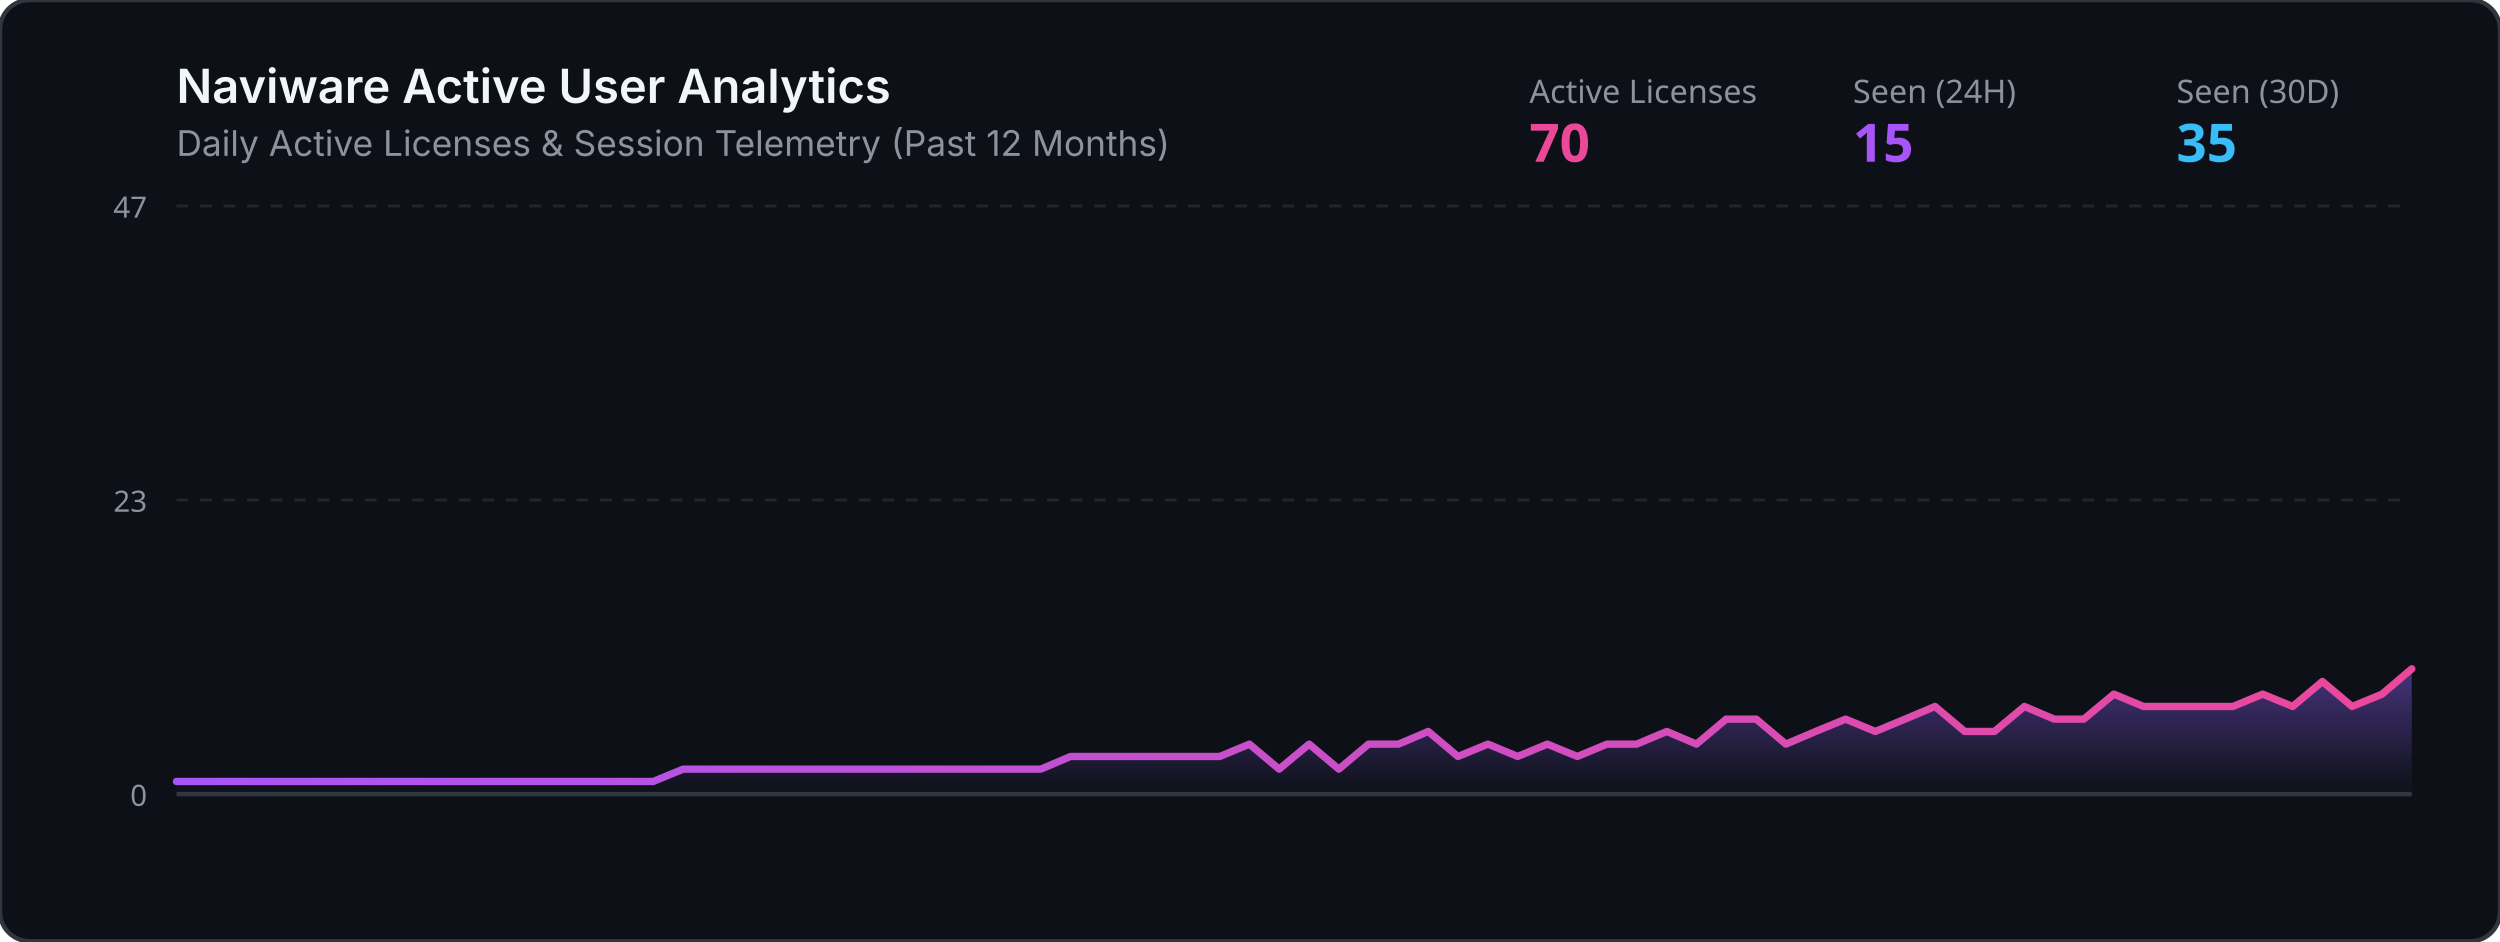
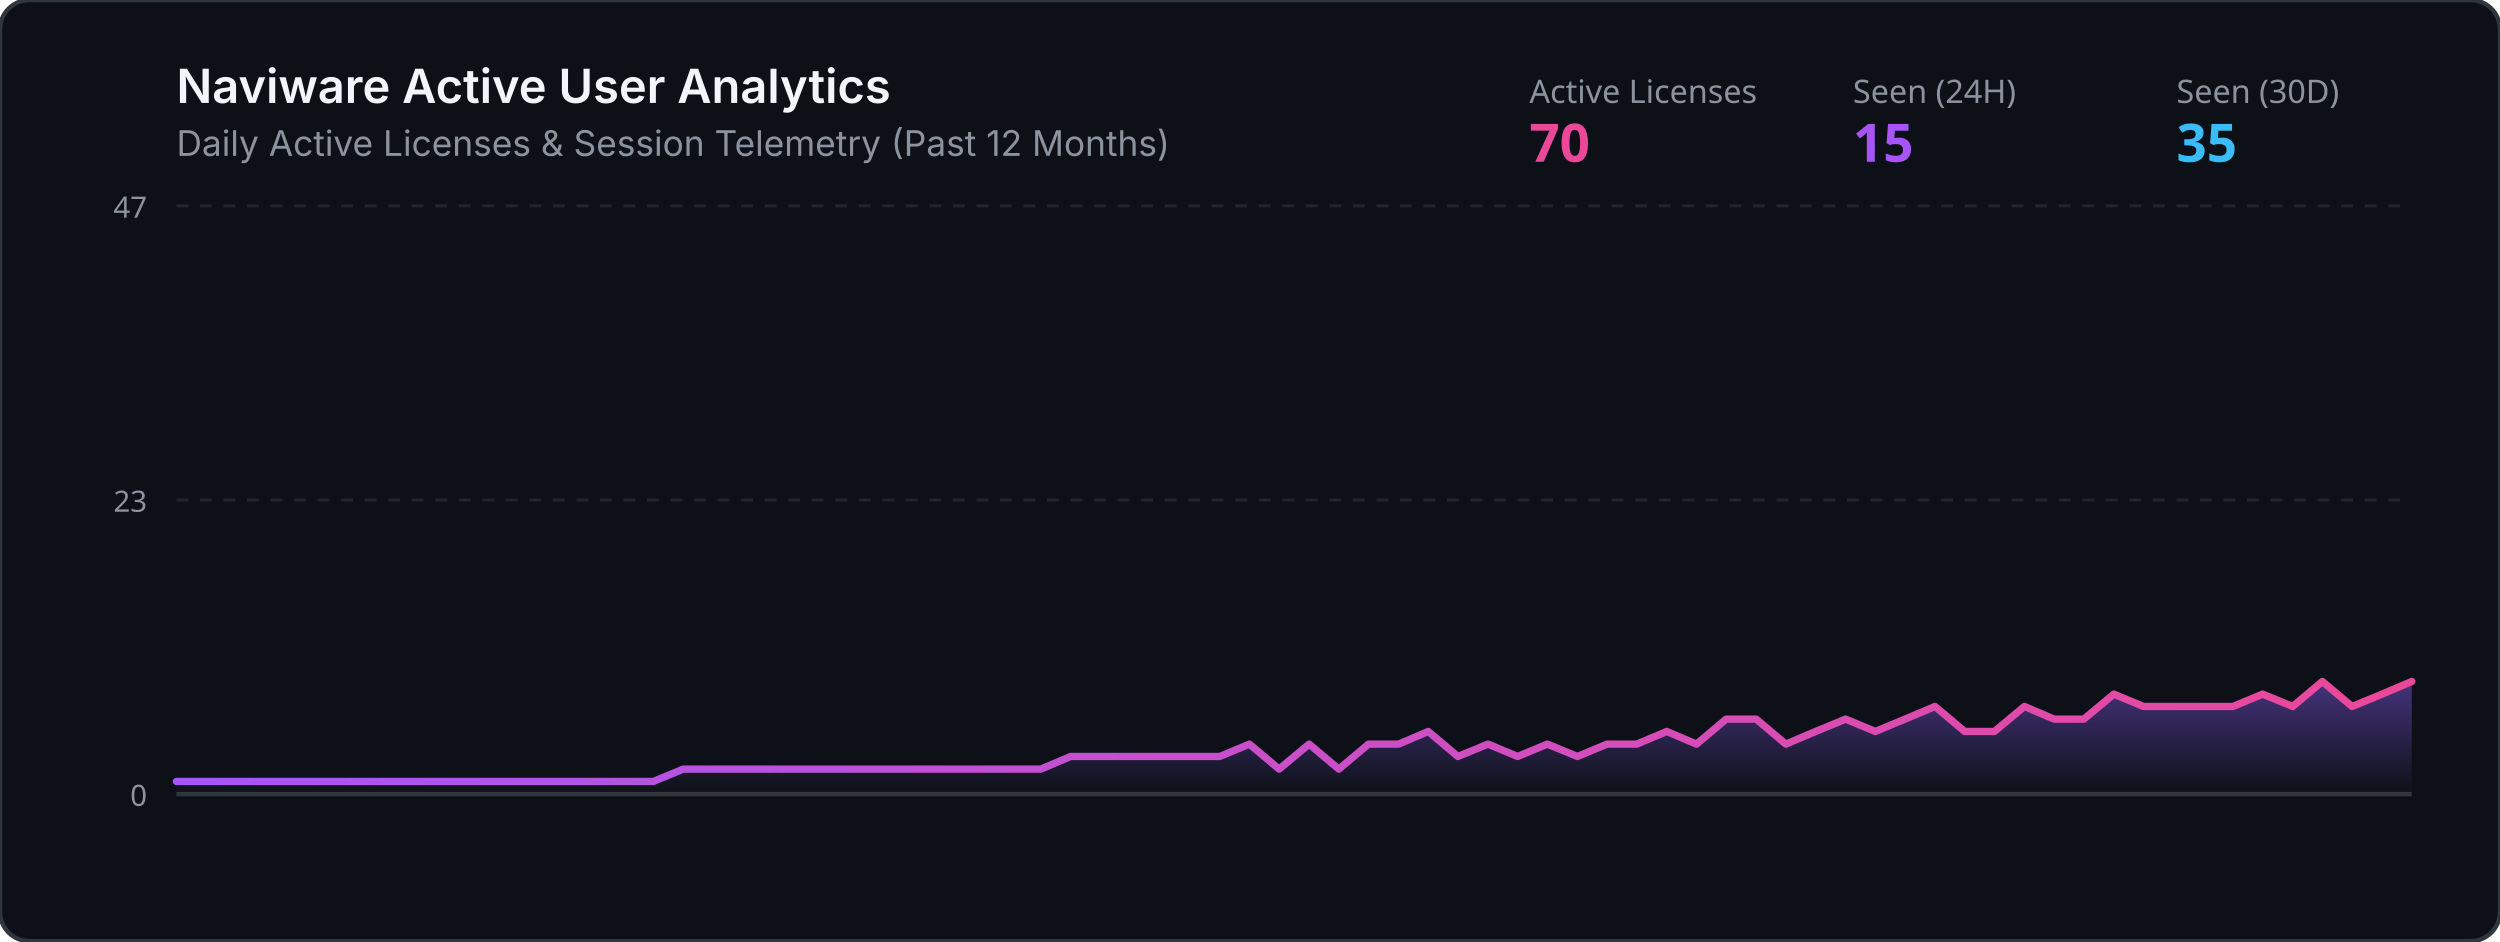
<svg xmlns="http://www.w3.org/2000/svg" viewBox="0 0 850 320" width="100%" height="320">
  <defs>
    <linearGradient id="grad" x1="0%" y1="0%" x2="0%" y2="100%">
      <stop offset="0%" stop-color="#8b5cf6" stop-opacity="0.45" />
      <stop offset="100%" stop-color="#8b5cf6" stop-opacity="0.0" />
    </linearGradient>
    <linearGradient id="lineGrad" x1="0%" y1="0%" x2="100%" y2="0%">
      <stop offset="0%" stop-color="#a855f7" />
      <stop offset="100%" stop-color="#ec4899" />
    </linearGradient>
  </defs>
  <rect width="850" height="320" rx="10" fill="#0d1117" stroke="#30363d" stroke-width="1.5" />
  <text x="60" y="35" fill="#f0f6fc" font-family="-apple-system,BlinkMacSystemFont,Segoe UI,sans-serif" font-size="16" font-weight="600">Naviware Active User Analytics</text>
  <text x="60" y="53" fill="#8b949e" font-family="-apple-system,BlinkMacSystemFont,Segoe UI,sans-serif" font-size="12">Daily Active Licenses &amp; Session Telemetry (Past 12 Months)</text>
  <text x="520" y="35" fill="#8b949e" font-family="sans-serif" font-size="11">Active Licenses</text>
  <text x="520" y="55" fill="#ec4899" font-family="sans-serif" font-size="18" font-weight="bold">70</text>
  <text x="630" y="35" fill="#8b949e" font-family="sans-serif" font-size="11">Seen (24H)</text>
  <text x="630" y="55" fill="#a855f7" font-family="sans-serif" font-size="18" font-weight="bold">15</text>
  <text x="740" y="35" fill="#8b949e" font-family="sans-serif" font-size="11">Seen (30D)</text>
  <text x="740" y="55" fill="#38bdf8" font-family="sans-serif" font-size="18" font-weight="bold">35</text>
  <line x1="60" y1="70" x2="820" y2="70" stroke="#21262d" stroke-width="1" stroke-dasharray="4" />
  <line x1="60" y1="170.0" x2="820" y2="170.0" stroke="#21262d" stroke-width="1" stroke-dasharray="4" />
  <line x1="60" y1="270" x2="820" y2="270" stroke="#30363d" stroke-width="1.5" />
  <text x="50" y="74" fill="#8b949e" font-family="sans-serif" font-size="10" text-anchor="end">47</text>
  <text x="50" y="174.0" fill="#8b949e" font-family="sans-serif" font-size="10" text-anchor="end">23</text>
  <text x="50" y="274" fill="#8b949e" font-family="sans-serif" font-size="10" text-anchor="end">0</text>
-   <polygon points="60,270 60.0,265.7 70.1,265.7 80.3,265.7 90.4,265.7 100.5,265.7 110.7,265.7 120.8,265.7 130.9,265.7 141.1,265.7 151.2,265.7 161.3,265.7 171.5,265.7 181.6,265.7 191.7,265.7 201.9,265.7 212.0,265.7 222.1,265.7 232.3,261.5 242.4,261.5 252.5,261.5 262.7,261.5 272.8,261.5 282.9,261.5 293.1,261.5 303.2,261.5 313.3,261.5 323.5,261.5 333.6,261.5 343.7,261.5 353.9,261.5 364.0,257.2 374.1,257.2 384.3,257.2 394.4,257.2 404.5,257.2 414.7,257.2 424.8,253.0 434.9,261.5 445.1,253.0 455.2,261.5 465.3,253.0 475.5,253.0 485.6,248.7 495.7,257.2 505.9,253.0 516.0,257.2 526.1,253.0 536.3,257.2 546.4,253.0 556.5,253.0 566.7,248.7 576.8,253.0 586.9,244.5 597.1,244.5 607.2,253.0 617.3,248.7 627.5,244.5 637.6,248.7 647.7,244.5 657.9,240.2 668.0,248.7 678.1,248.7 688.3,240.2 698.4,244.5 708.5,244.5 718.7,236.0 728.8,240.2 738.9,240.2 749.1,240.2 759.2,240.2 769.3,236.0 779.5,240.2 789.6,231.7 799.7,240.2 809.9,236.0 820.0,227.4 820,270" fill="url(#grad)" />
-   <polyline points="60.0,265.7 70.1,265.7 80.3,265.7 90.4,265.7 100.5,265.7 110.7,265.7 120.8,265.7 130.9,265.7 141.1,265.7 151.2,265.7 161.3,265.7 171.5,265.7 181.6,265.7 191.7,265.7 201.9,265.7 212.0,265.7 222.1,265.7 232.3,261.5 242.4,261.5 252.5,261.5 262.7,261.5 272.8,261.5 282.9,261.5 293.1,261.5 303.2,261.5 313.3,261.5 323.5,261.5 333.6,261.5 343.7,261.5 353.9,261.5 364.0,257.2 374.1,257.2 384.3,257.2 394.4,257.2 404.5,257.2 414.7,257.2 424.8,253.0 434.9,261.5 445.1,253.0 455.2,261.5 465.3,253.0 475.5,253.0 485.6,248.7 495.7,257.2 505.9,253.0 516.0,257.2 526.1,253.0 536.3,257.2 546.4,253.0 556.5,253.0 566.7,248.7 576.8,253.0 586.9,244.5 597.1,244.5 607.2,253.0 617.3,248.7 627.5,244.5 637.6,248.7 647.7,244.5 657.9,240.2 668.0,248.7 678.1,248.7 688.3,240.2 698.4,244.5 708.5,244.5 718.7,236.0 728.8,240.2 738.9,240.2 749.1,240.2 759.2,240.2 769.3,236.0 779.5,240.2 789.6,231.7 799.7,240.2 809.9,236.0 820.0,227.4" fill="none" stroke="url(#lineGrad)" stroke-width="2.5" stroke-linecap="round" stroke-linejoin="round" />
+   <polygon points="60,270 60.0,265.7 70.1,265.7 80.3,265.7 90.4,265.7 100.5,265.7 110.7,265.7 120.8,265.7 130.9,265.7 141.1,265.7 151.2,265.7 161.3,265.7 171.5,265.7 181.6,265.7 191.7,265.7 201.9,265.7 212.0,265.7 222.1,265.7 232.3,261.5 242.4,261.5 252.5,261.5 262.7,261.5 272.8,261.5 282.9,261.5 293.1,261.5 303.2,261.5 313.3,261.5 323.5,261.5 333.6,261.5 343.7,261.5 353.9,261.5 364.0,257.2 374.1,257.2 384.3,257.2 394.4,257.2 404.5,257.2 414.7,257.2 424.8,253.0 434.9,261.5 445.1,253.0 455.2,261.5 465.3,253.0 475.5,253.0 485.6,248.7 495.7,257.2 505.9,253.0 516.0,257.2 526.1,253.0 536.3,257.2 546.4,253.0 556.5,253.0 566.7,248.7 576.8,253.0 586.9,244.5 597.1,244.5 607.2,253.0 617.3,248.7 627.5,244.5 637.6,248.7 647.7,244.5 657.9,240.2 668.0,248.7 678.1,248.7 688.3,240.2 698.4,244.5 708.5,244.5 718.7,236.0 728.8,240.2 738.9,240.2 749.1,240.2 759.2,240.2 769.3,236.0 779.5,240.2 789.6,231.7 799.7,240.2 809.9,236.0 820.0,231.7 820,270" fill="url(#grad)" />
+   <polyline points="60.0,265.7 70.1,265.7 80.3,265.7 90.4,265.7 100.5,265.7 110.7,265.7 120.8,265.7 130.9,265.7 141.1,265.7 151.2,265.7 161.3,265.7 171.5,265.7 181.6,265.7 191.7,265.7 201.9,265.7 212.0,265.7 222.1,265.7 232.3,261.5 242.4,261.5 252.5,261.5 262.7,261.5 272.8,261.5 282.9,261.5 293.1,261.5 303.2,261.5 313.3,261.5 323.5,261.5 333.6,261.5 343.7,261.5 353.9,261.5 364.0,257.2 374.1,257.2 384.3,257.2 394.4,257.2 404.5,257.2 414.7,257.2 424.8,253.0 434.9,261.5 445.1,253.0 455.2,261.5 465.3,253.0 475.5,253.0 485.6,248.7 495.7,257.2 505.9,253.0 516.0,257.2 526.1,253.0 536.3,257.2 546.4,253.0 556.5,253.0 566.7,248.7 576.8,253.0 586.9,244.5 597.1,244.5 607.2,253.0 617.3,248.7 627.5,244.5 637.6,248.7 647.7,244.5 657.9,240.2 668.0,248.7 678.1,248.7 688.3,240.2 698.4,244.5 708.5,244.5 718.7,236.0 728.8,240.2 738.9,240.2 749.1,240.2 759.2,240.2 769.3,236.0 779.5,240.2 789.6,231.7 799.7,240.2 809.9,236.0 820.0,231.7" fill="none" stroke="url(#lineGrad)" stroke-width="2.5" stroke-linecap="round" stroke-linejoin="round" />
</svg>
